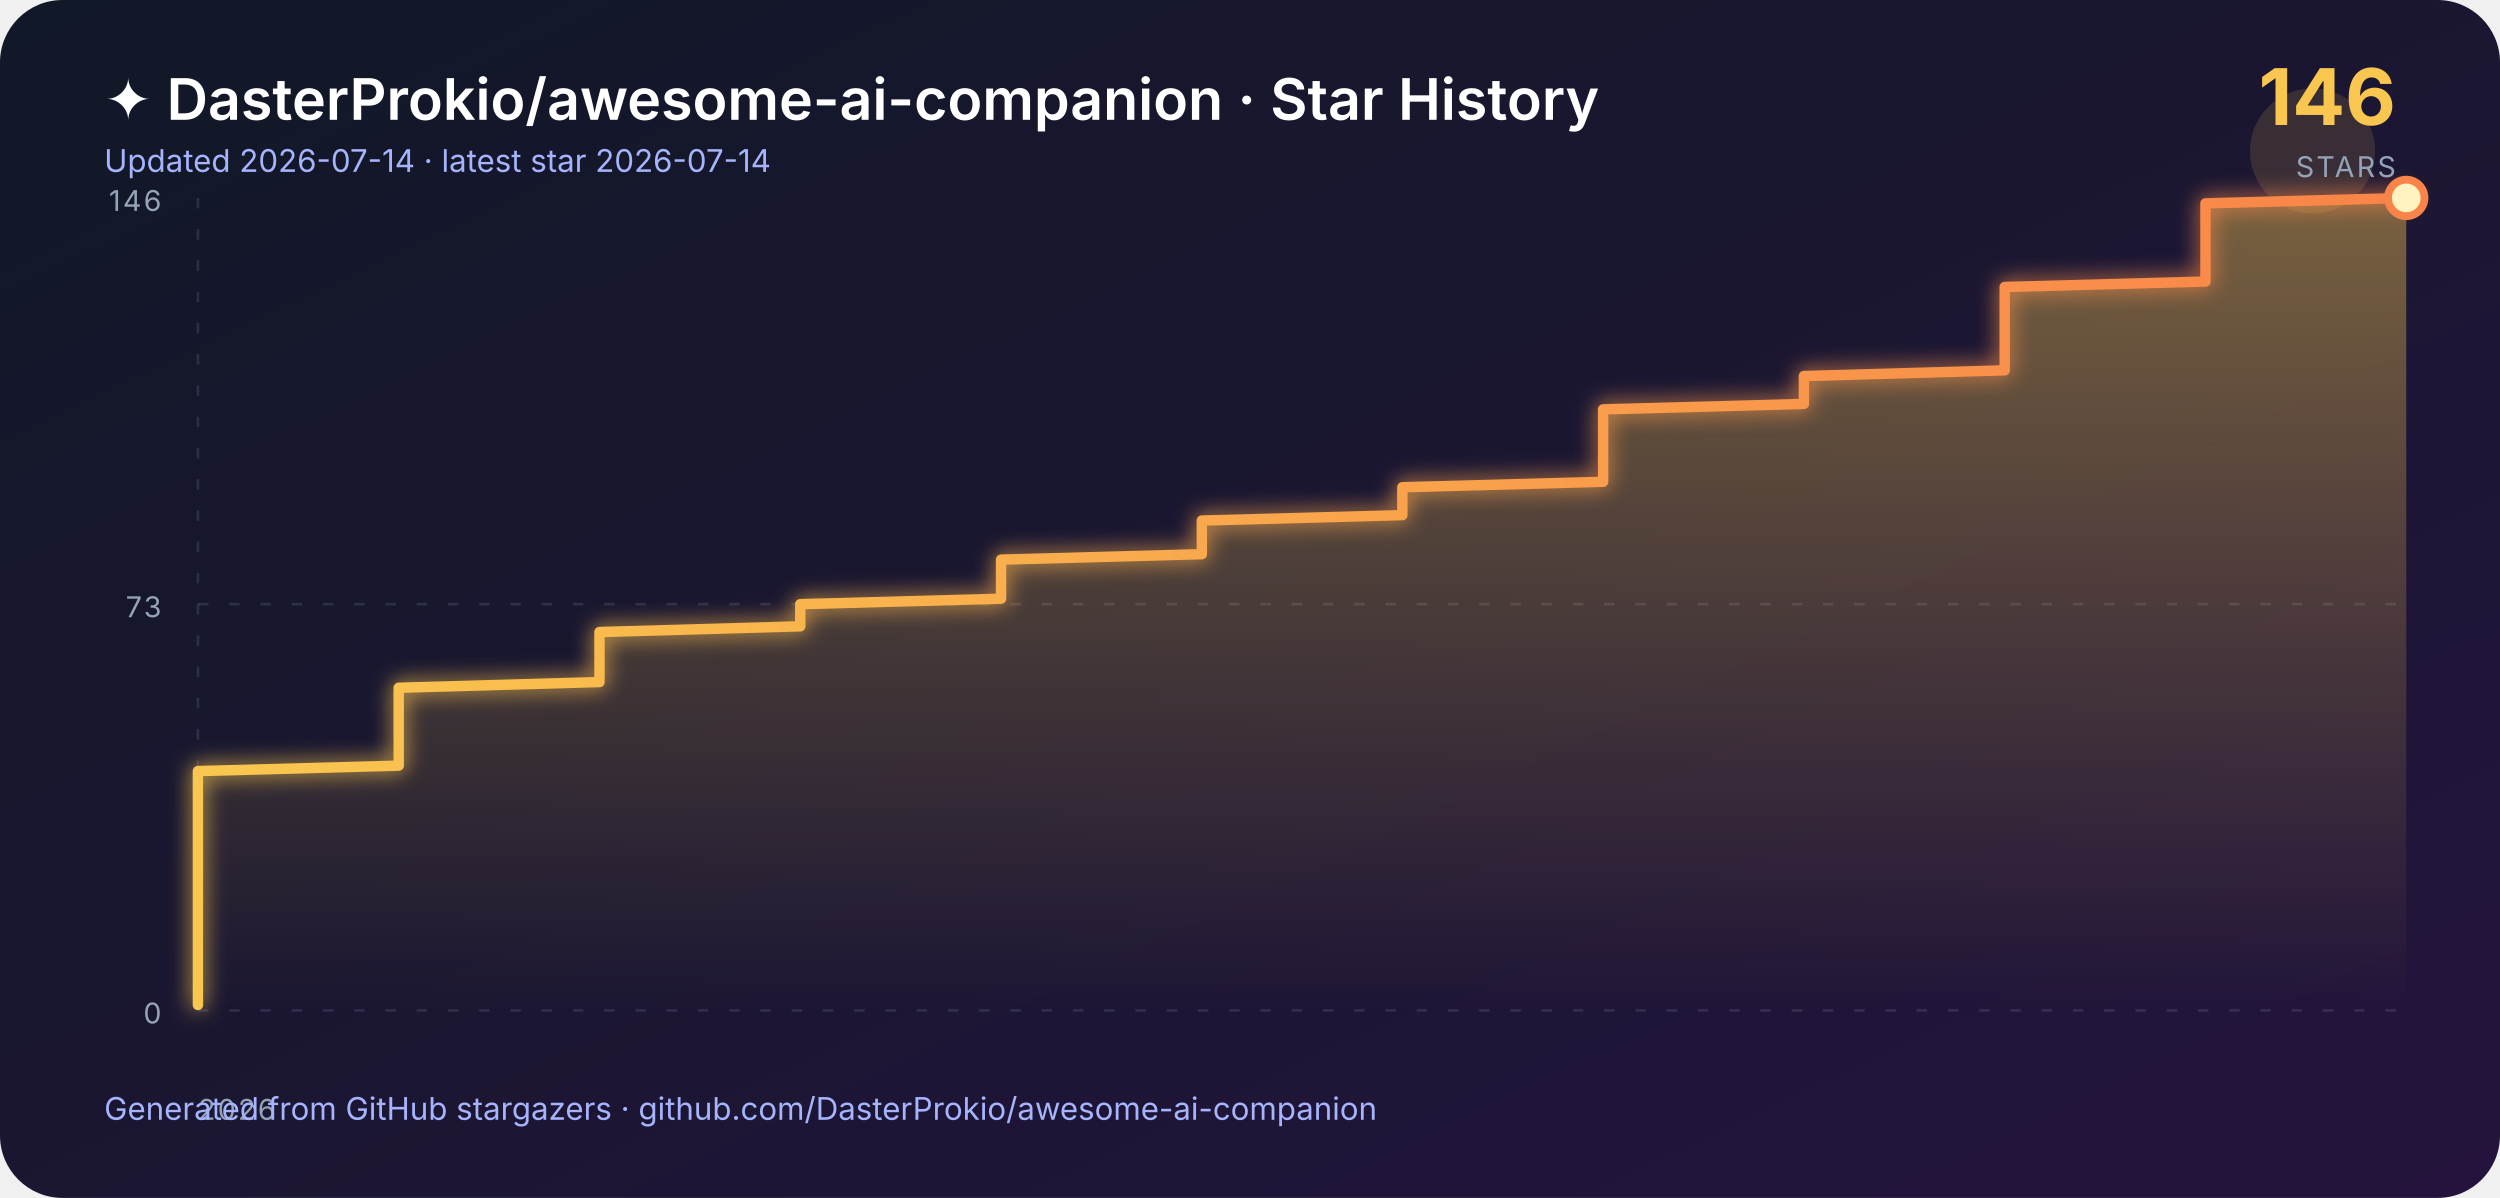
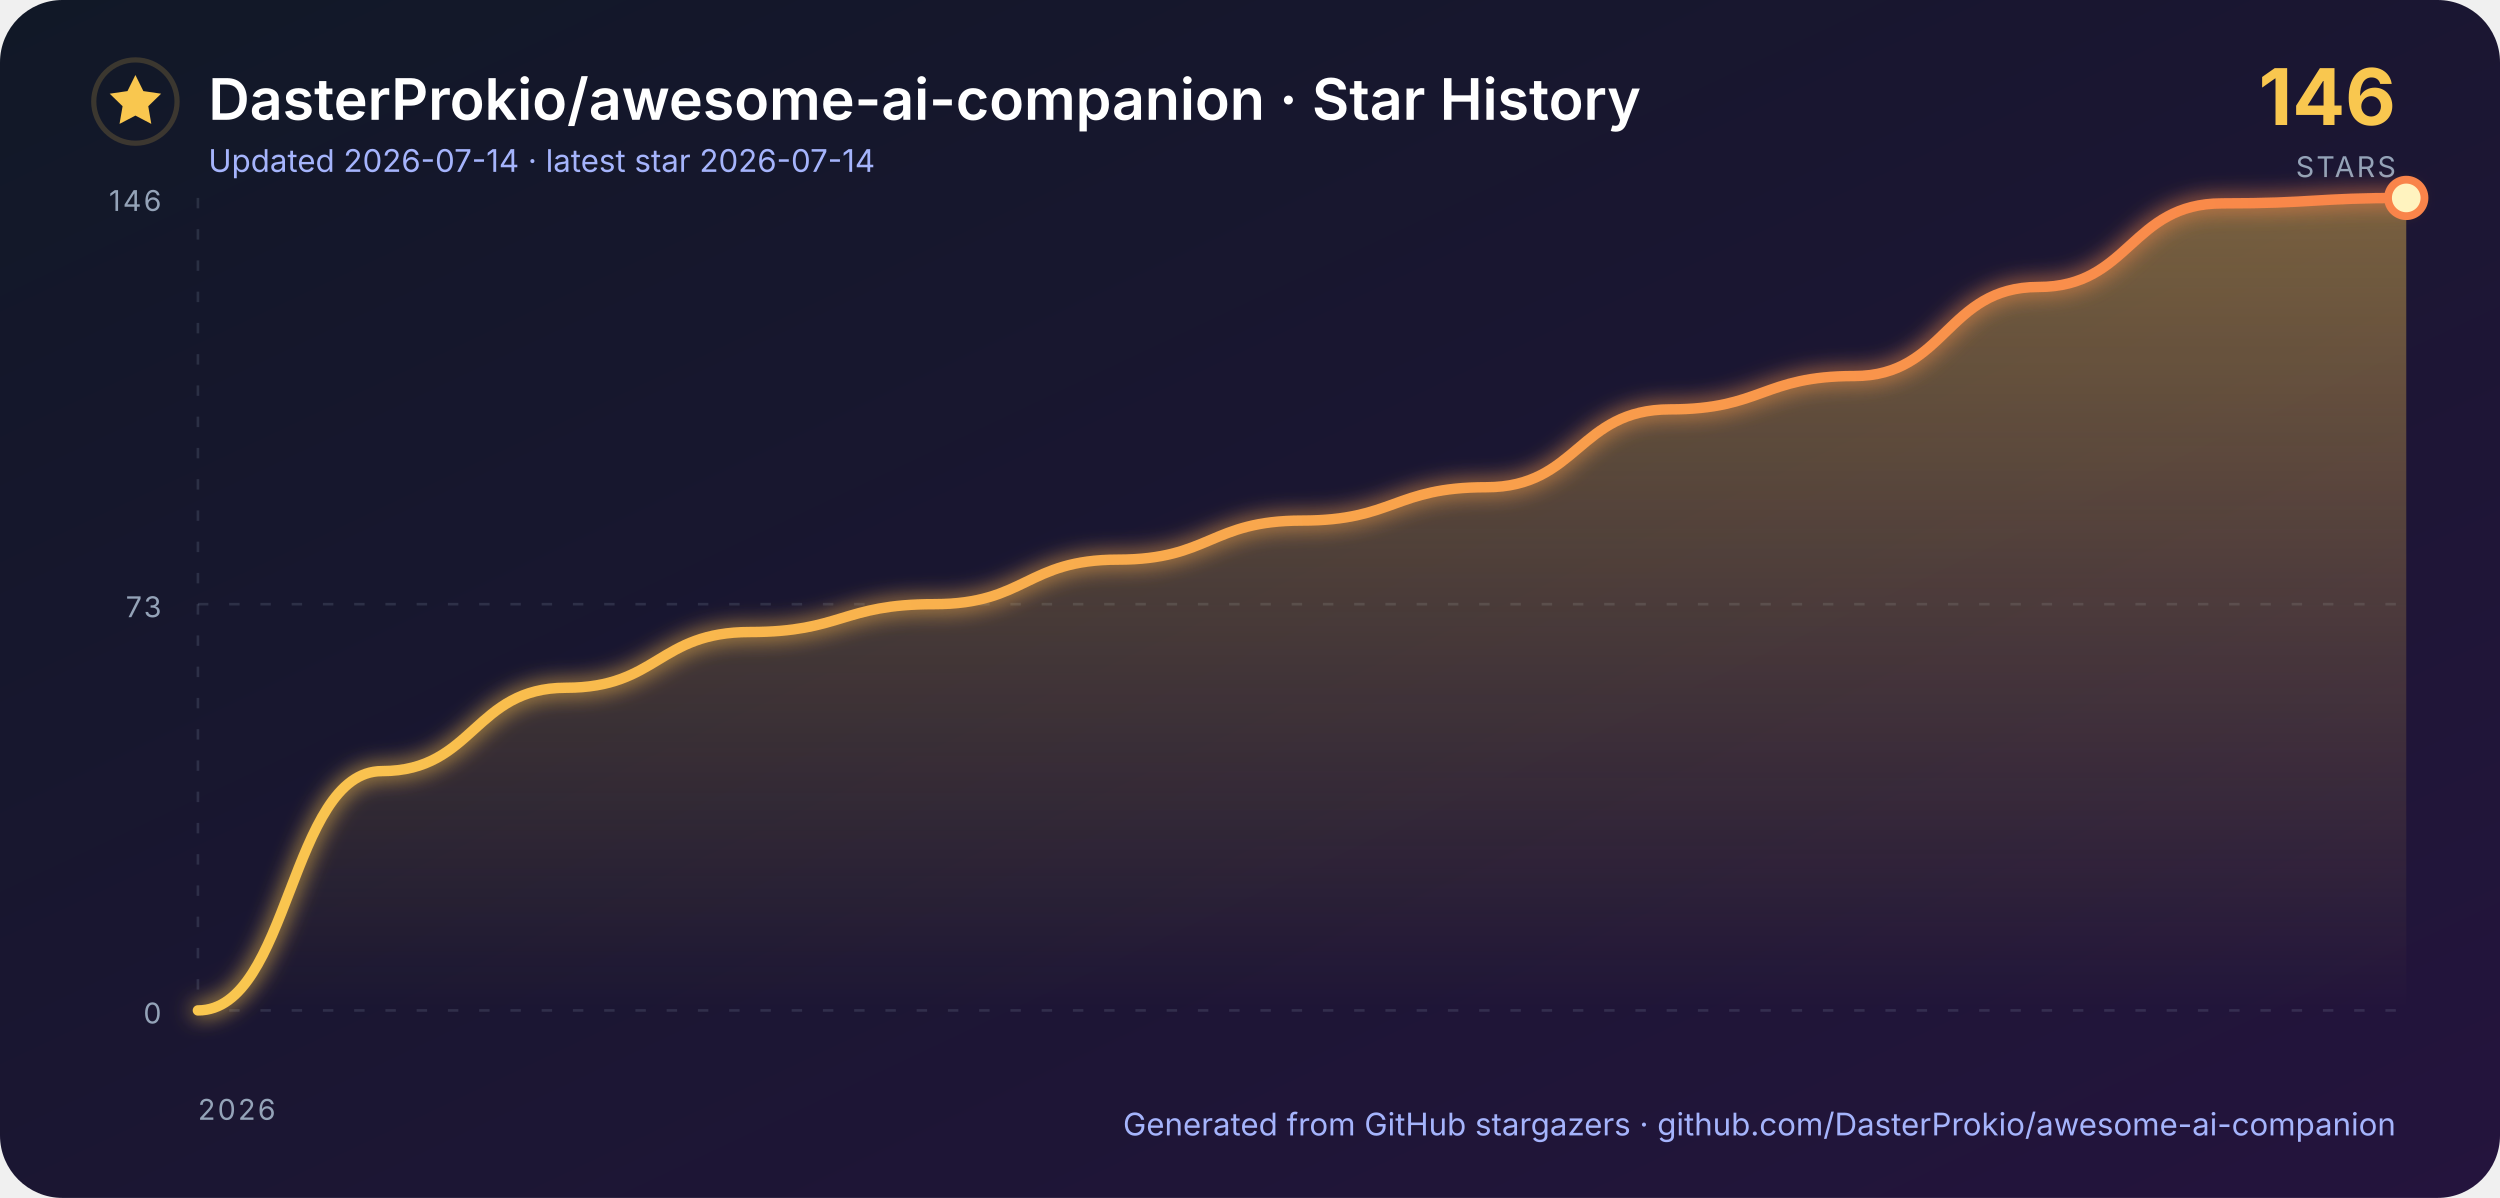
<svg xmlns="http://www.w3.org/2000/svg" viewBox="0 0 960 460" role="img" aria-labelledby="title desc">
  <defs>
    <linearGradient id="bg" x1="0" y1="0" x2="1" y2="1">
      <stop stop-color="#111827" />
      <stop offset="1" stop-color="#24143d" />
    </linearGradient>
    <linearGradient id="fill" x1="0" y1="0" x2="0" y2="1">
      <stop stop-color="#f9c74f" stop-opacity=".42" />
      <stop offset="1" stop-color="#f9c74f" stop-opacity="0" />
    </linearGradient>
    <linearGradient id="line" x1="0" y1="0" x2="1" y2="0">
      <stop stop-color="#f9c74f" />
      <stop offset="1" stop-color="#f9844a" />
    </linearGradient>
    <filter id="glow">
      <feGaussianBlur stdDeviation="4" result="blur" />
      <feMerge>
        <feMergeNode in="blur" />
        <feMergeNode in="SourceGraphic" />
      </feMerge>
    </filter>
  </defs>
  <rect width="960" height="460" rx="24" fill="url(#bg)" />
-   <circle cx="888" cy="58" r="24" fill="#f9c74f" opacity=".14" />
-   <text x="40" y="46" class="title">✦ DasterProkio/awesome-ai-companion · Star History</text>
-   <text x="40" y="66" class="subtitle">Updated 2026-07-14 · latest star 2026-07-14</text>
+   <g transform="translate(40 27)">
+     <path d="M12 1.8l3.05 6.18 6.82 1-4.94 4.81 1.17 6.79L12 17.38l-6.1 3.2 1.17-6.79-4.94-4.81 6.82-1L12 1.8z" fill="#f9c74f" />
+     <circle cx="12" cy="12" r="16" fill="none" stroke="#f9c74f" stroke-opacity=".18" stroke-width="2" />
+   </g>
+   <text x="80" y="46" class="title">DasterProkio/awesome-ai-companion · Star History</text>
+   <text x="80" y="66" class="subtitle">Updated 2026-07-14 · latest star 2026-07-14</text>
  <text x="920" y="48" text-anchor="end" class="count">146</text>
  <text x="920" y="68" text-anchor="end" class="count-label">STARS</text>
  <g class="grid">
    <line x1="76" y1="76" x2="76" y2="388" />
    <line x1="76" y1="388" x2="924" y2="388" />
    <line x1="76" y1="232.0" x2="924" y2="232.0" />
  </g>
-   <polygon points="76.0,388.0 76.0,385.9 76.0,383.7 76.0,381.6 76.0,379.5 76.0,377.3 76.0,375.2 76.0,373.0 76.0,370.9 76.0,368.8 76.0,366.6 76.0,364.5 76.0,362.4 76.0,360.2 76.0,358.1 76.0,355.9 76.0,353.8 76.0,351.7 76.0,349.5 76.0,347.4 76.0,345.3 76.0,343.1 76.0,341.0 76.0,338.8 76.0,336.7 76.0,334.6 76.0,332.4 76.0,330.3 76.0,328.2 76.0,326.0 76.0,323.9 76.0,321.8 76.0,319.6 76.0,317.5 76.0,315.3 76.0,313.2 76.0,311.1 76.0,308.9 76.0,306.8 76.0,304.7 76.0,302.5 76.0,300.4 76.0,298.2 76.0,296.1 153.1,294.0 153.1,291.8 153.1,289.7 153.1,287.6 153.1,285.4 153.1,283.3 153.1,281.2 153.1,279.0 153.1,276.9 153.1,274.7 153.1,272.6 153.1,270.5 153.1,268.3 153.1,266.2 153.1,264.1 230.2,261.9 230.2,259.8 230.2,257.6 230.2,255.5 230.2,253.4 230.2,251.2 230.2,249.1 230.2,247.0 230.2,244.8 230.2,242.7 307.3,240.5 307.3,238.4 307.3,236.3 307.3,234.1 307.3,232.0 384.4,229.9 384.4,227.7 384.4,225.6 384.4,223.5 384.4,221.3 384.4,219.2 384.4,217.0 384.4,214.9 461.5,212.8 461.5,210.6 461.5,208.5 461.5,206.4 461.5,204.2 461.5,202.1 461.5,199.9 538.5,197.8 538.5,195.7 538.5,193.5 538.5,191.4 538.5,189.3 538.5,187.1 615.6,185.0 615.6,182.8 615.6,180.7 615.6,178.6 615.6,176.4 615.6,174.3 615.6,172.2 615.6,170.0 615.6,167.9 615.6,165.8 615.6,163.6 615.6,161.5 615.6,159.3 615.6,157.2 692.7,155.1 692.7,152.9 692.7,150.8 692.7,148.7 692.7,146.5 692.7,144.4 769.8,142.2 769.8,140.1 769.8,138.0 769.8,135.8 769.8,133.7 769.8,131.6 769.8,129.4 769.8,127.3 769.8,125.2 769.8,123.0 769.8,120.9 769.8,118.7 769.8,116.6 769.8,114.5 769.8,112.3 769.8,110.2 846.9,108.1 846.9,105.9 846.9,103.8 846.9,101.6 846.9,99.5 846.9,97.4 846.9,95.2 846.9,93.1 846.9,91.0 846.9,88.8 846.9,86.7 846.9,84.5 846.9,82.4 846.9,80.3 846.9,78.1 924.0,76.0 924.0,388.0" fill="url(#fill)" />
-   <polyline points="76.0,385.9 76.0,383.7 76.0,381.6 76.0,379.5 76.0,377.3 76.0,375.2 76.0,373.0 76.0,370.9 76.0,368.8 76.0,366.6 76.0,364.5 76.0,362.4 76.0,360.2 76.0,358.1 76.0,355.9 76.0,353.8 76.0,351.7 76.0,349.5 76.0,347.4 76.0,345.3 76.0,343.1 76.0,341.0 76.0,338.8 76.0,336.7 76.0,334.6 76.0,332.4 76.0,330.3 76.0,328.2 76.0,326.0 76.0,323.9 76.0,321.8 76.0,319.6 76.0,317.5 76.0,315.3 76.0,313.2 76.0,311.1 76.0,308.9 76.0,306.8 76.0,304.7 76.0,302.5 76.0,300.4 76.0,298.2 76.0,296.1 153.1,294.0 153.1,291.8 153.1,289.7 153.1,287.6 153.1,285.4 153.1,283.3 153.1,281.2 153.1,279.0 153.1,276.9 153.1,274.7 153.1,272.6 153.1,270.5 153.1,268.3 153.1,266.2 153.1,264.1 230.2,261.9 230.2,259.8 230.2,257.6 230.2,255.5 230.2,253.4 230.2,251.2 230.2,249.1 230.2,247.0 230.2,244.8 230.2,242.7 307.3,240.5 307.3,238.4 307.3,236.3 307.3,234.1 307.3,232.0 384.4,229.9 384.4,227.7 384.4,225.6 384.4,223.5 384.4,221.3 384.4,219.2 384.4,217.0 384.4,214.9 461.5,212.8 461.5,210.6 461.5,208.5 461.5,206.4 461.5,204.2 461.5,202.1 461.5,199.9 538.5,197.8 538.5,195.7 538.5,193.5 538.5,191.4 538.5,189.3 538.5,187.1 615.6,185.0 615.6,182.8 615.6,180.7 615.6,178.6 615.6,176.4 615.6,174.3 615.6,172.2 615.6,170.0 615.6,167.9 615.6,165.8 615.6,163.6 615.6,161.5 615.6,159.3 615.6,157.2 692.7,155.1 692.7,152.9 692.7,150.8 692.7,148.7 692.7,146.5 692.7,144.4 769.8,142.2 769.8,140.1 769.8,138.0 769.8,135.8 769.8,133.7 769.8,131.6 769.8,129.4 769.8,127.3 769.8,125.2 769.8,123.0 769.8,120.9 769.8,118.7 769.8,116.6 769.8,114.5 769.8,112.3 769.8,110.2 846.9,108.1 846.9,105.9 846.9,103.8 846.9,101.6 846.9,99.5 846.9,97.4 846.9,95.2 846.9,93.1 846.9,91.0 846.9,88.8 846.9,86.7 846.9,84.5 846.9,82.4 846.9,80.3 846.9,78.1 924.0,76.0" fill="none" stroke="url(#line)" stroke-width="4" stroke-linecap="round" stroke-linejoin="round" filter="url(#glow)" />
+   <path d="M 76.0 388.0 L 76.0 388.0 C 111.3 388.0, 111.3 296.1, 146.7 296.1 C 182.0 296.1, 182.0 264.1, 217.3 264.1 C 252.7 264.1, 252.7 242.7, 288.0 242.7 C 323.3 242.7, 323.3 232.0, 358.7 232.0 C 394.0 232.0, 394.0 214.9, 429.3 214.9 C 464.7 214.9, 464.7 199.9, 500.0 199.9 C 535.3 199.9, 535.3 187.1, 570.7 187.1 C 606.0 187.1, 606.0 157.2, 641.3 157.2 C 676.7 157.2, 676.7 144.4, 712.0 144.4 C 747.3 144.4, 747.3 110.2, 782.7 110.2 C 818.0 110.2, 818.0 78.1, 853.3 78.1 C 888.7 78.1, 888.7 76.0, 924.0 76.0 L 924.0 388.0 Z" fill="url(#fill)" />
+   <path d="M 76.0 388.0 C 111.3 388.0, 111.3 296.1, 146.7 296.1 C 182.0 296.1, 182.0 264.1, 217.3 264.1 C 252.7 264.1, 252.7 242.7, 288.0 242.7 C 323.3 242.7, 323.3 232.0, 358.7 232.0 C 394.0 232.0, 394.0 214.9, 429.3 214.9 C 464.7 214.9, 464.7 199.9, 500.0 199.9 C 535.3 199.9, 535.3 187.1, 570.7 187.1 C 606.0 187.1, 606.0 157.2, 641.3 157.2 C 676.7 157.2, 676.7 144.4, 712.0 144.4 C 747.3 144.4, 747.3 110.2, 782.7 110.2 C 818.0 110.2, 818.0 78.1, 853.3 78.1 C 888.7 78.1, 888.7 76.0, 924.0 76.0" fill="none" stroke="url(#line)" stroke-width="4" stroke-linecap="round" stroke-linejoin="round" filter="url(#glow)" />
  <circle cx="924.0" cy="76.0" r="7" fill="#fff3bf" stroke="#f9844a" stroke-width="3" />
  <text x="62" y="81" text-anchor="end" class="axis">146</text>
  <text x="62" y="237.0" text-anchor="end" class="axis">73</text>
  <text x="62" y="393" text-anchor="end" class="axis">0</text>
  <text x="76.0" y="430" class="axis">2026</text>
-   <text x="40" y="430" class="footer">Generated from GitHub stargazers · github.com/DasterProkio/awesome-ai-companion</text>
+   <text x="920" y="436" text-anchor="end" class="footer">Generated from GitHub stargazers · github.com/DasterProkio/awesome-ai-companion</text>
  <style>.title{font:600 22px -apple-system,BlinkMacSystemFont,'Segoe UI',sans-serif;fill:#fff}.subtitle,.footer{font:12px -apple-system,BlinkMacSystemFont,'Segoe UI',sans-serif;fill:#a5b4fc}.count{font:700 30px -apple-system,BlinkMacSystemFont,'Segoe UI',sans-serif;fill:#f9c74f}.count-label,.axis{font:11px -apple-system,BlinkMacSystemFont,'Segoe UI',sans-serif;fill:#94a3b8;letter-spacing:.08em}.grid line{stroke:#94a3b8;stroke-opacity:.18;stroke-dasharray:4 8}</style>
</svg>
